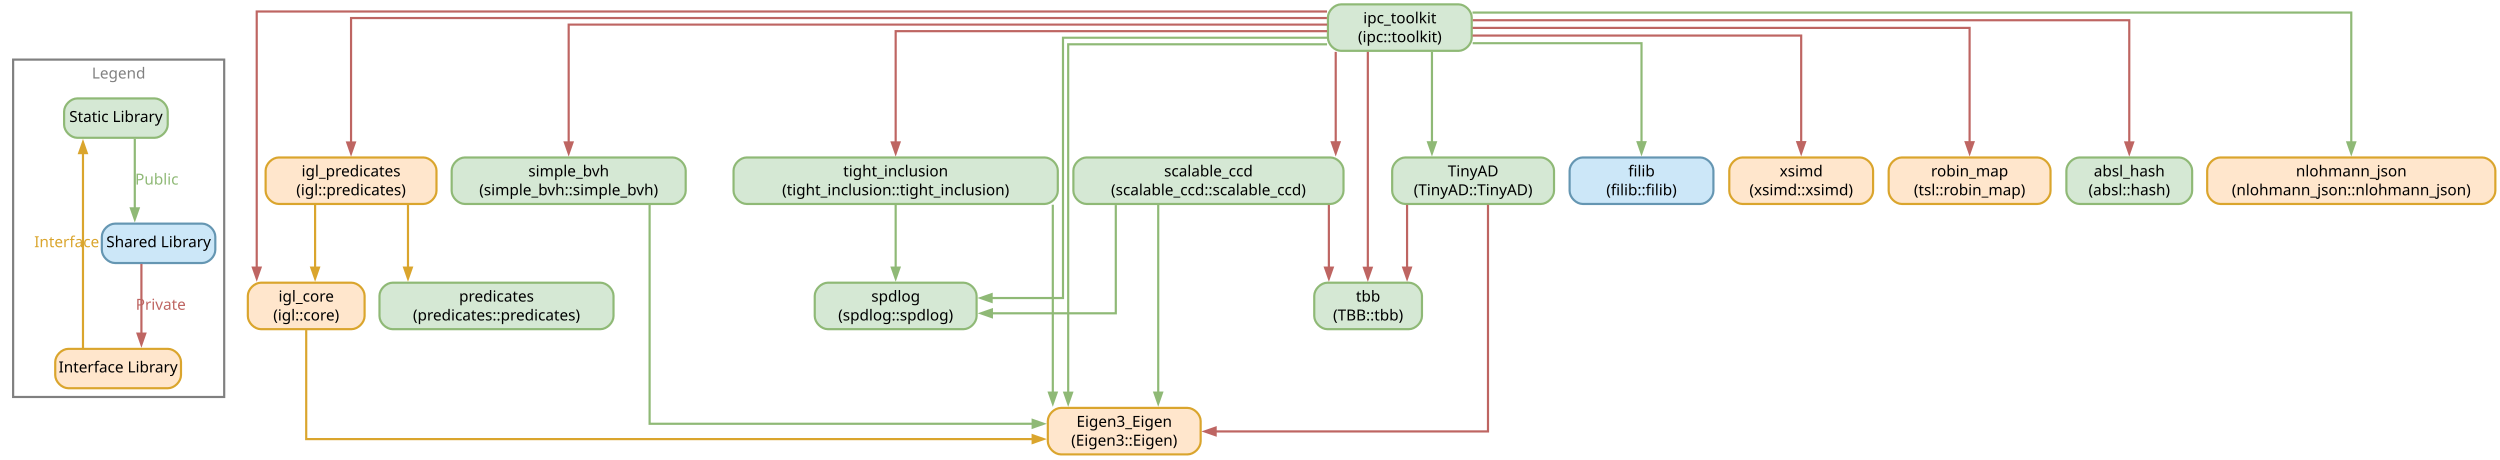
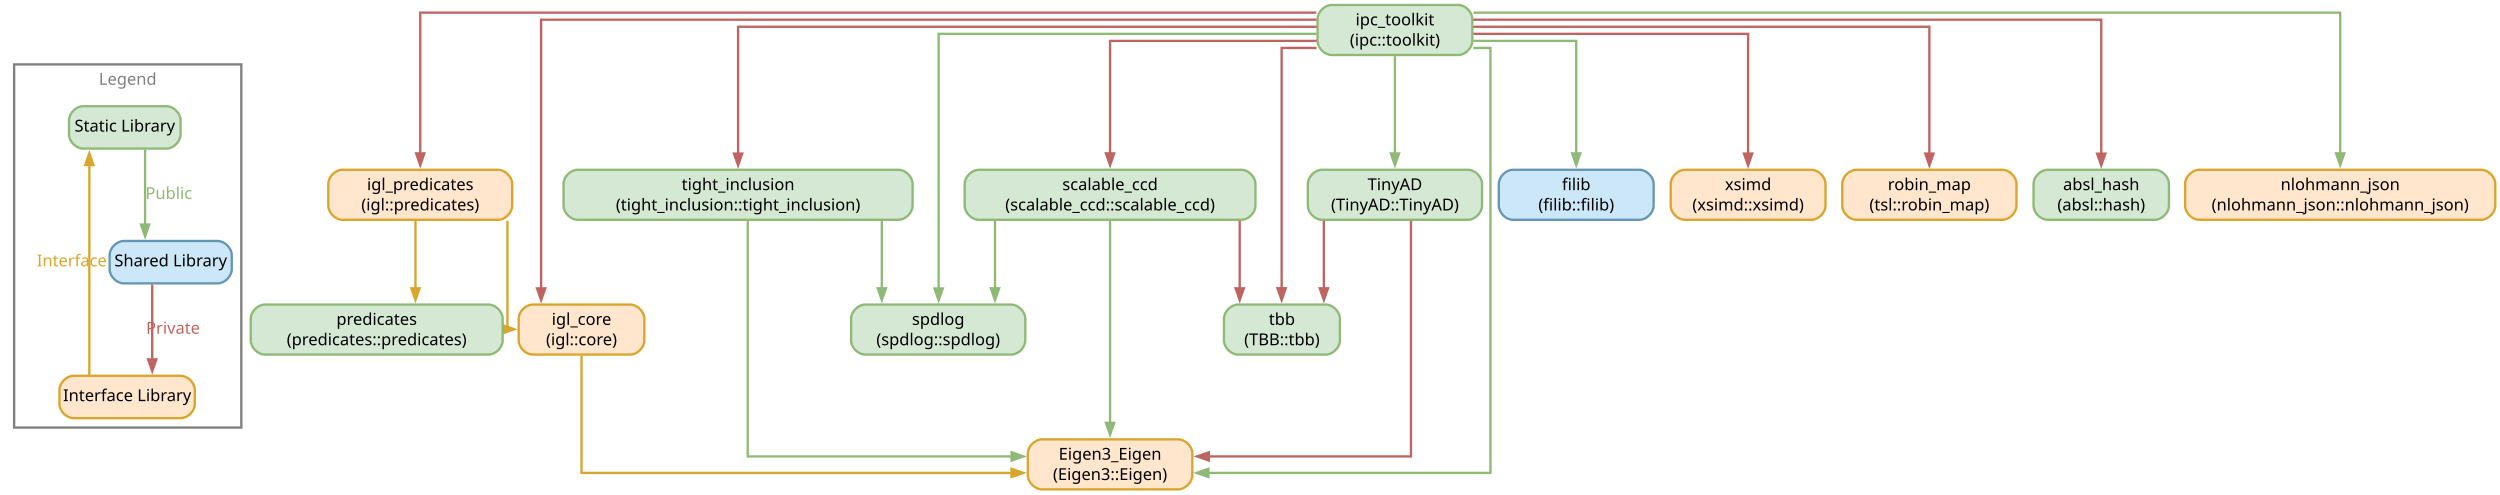
- <svg xmlns="http://www.w3.org/2000/svg" width="2286pt" height="420pt" viewBox="0.00 0.00 2286.00 420.00">
+ <svg xmlns="http://www.w3.org/2000/svg" width="2124pt" height="420pt" viewBox="0.00 0.00 2123.75 419.50">
  <g id="graph0" class="graph" transform="scale(1 1) rotate(0) translate(4 415.5)">
    <g id="clust1" class="cluster">
      <polygon fill="none" stroke="grey" stroke-width="2" points="8,-52.5 8,-361 201,-361 201,-52.5 8,-52.5" />
-       <text xml:space="preserve" text-anchor="middle" x="104.5" y="-343.7" font-family="Avenir Medium" font-size="14.00" fill="grey">Legend</text>
+       <text text-anchor="middle" x="104.5" y="-343.7" font-family="Avenir Medium" font-size="14.00" fill="grey">Legend</text>
    </g>
    <g id="node1" class="node">
      <path fill="#d5e8d4" stroke="#8fb976" stroke-width="2" d="M137.38,-325.5C137.38,-325.5 66.62,-325.5 66.62,-325.5 60.62,-325.5 54.62,-319.5 54.62,-313.5 54.62,-313.5 54.62,-301.5 54.62,-301.5 54.62,-295.5 60.62,-289.5 66.62,-289.5 66.62,-289.5 137.38,-289.5 137.38,-289.5 143.38,-289.5 149.38,-295.5 149.38,-301.5 149.38,-301.5 149.38,-313.5 149.38,-313.5 149.38,-319.5 143.38,-325.5 137.38,-325.5" />
-       <text xml:space="preserve" text-anchor="middle" x="102" y="-303.95" font-family="Avenir Light" font-size="14.00">Static Library</text>
+       <text text-anchor="middle" x="102" y="-303.95" font-family="Avenir Light" font-size="14.00">Static Library</text>
    </g>
    <g id="node2" class="node">
      <path fill="#cce7f8" stroke="#6596b2" stroke-width="2" d="M180.88,-211C180.88,-211 101.12,-211 101.12,-211 95.12,-211 89.12,-205 89.12,-199 89.12,-199 89.12,-187 89.12,-187 89.12,-181 95.12,-175 101.12,-175 101.12,-175 180.88,-175 180.88,-175 186.88,-175 192.88,-181 192.88,-187 192.88,-187 192.88,-199 192.88,-199 192.88,-205 186.88,-211 180.88,-211" />
-       <text xml:space="preserve" text-anchor="middle" x="141" y="-189.45" font-family="Avenir Light" font-size="14.00">Shared Library</text>
+       <text text-anchor="middle" x="141" y="-189.45" font-family="Avenir Light" font-size="14.00">Shared Library</text>
    </g>
    <g id="edge1" class="edge">
      <path fill="none" stroke="#8fb976" stroke-width="2" d="M119.25,-288.59C119.25,-288.59 119.25,-224.96 119.25,-224.96" />
      <polygon fill="#8fb976" stroke="#8fb976" stroke-width="2" points="122.75,-224.96 119.25,-214.96 115.75,-224.96 122.75,-224.96" />
-       <text xml:space="preserve" text-anchor="middle" x="139.38" y="-246.7" font-family="Avenir Light" font-size="14.00" fill="#8fb976">Public</text>
+       <text text-anchor="middle" x="139.38" y="-246.7" font-family="Avenir Light" font-size="14.00" fill="#8fb976">Public</text>
    </g>
    <g id="node3" class="node">
      <path fill="#ffe6cc" stroke="#daa52d" stroke-width="2" d="M149.5,-96.5C149.5,-96.5 58.5,-96.5 58.5,-96.5 52.5,-96.5 46.5,-90.5 46.5,-84.5 46.5,-84.5 46.5,-72.5 46.5,-72.5 46.5,-66.5 52.5,-60.5 58.5,-60.5 58.5,-60.5 149.5,-60.5 149.5,-60.5 155.5,-60.5 161.5,-66.5 161.5,-72.5 161.5,-72.5 161.5,-84.5 161.5,-84.5 161.5,-90.5 155.5,-96.5 149.5,-96.5" />
-       <text xml:space="preserve" text-anchor="middle" x="104" y="-74.95" font-family="Avenir Light" font-size="14.00">Interface Library</text>
+       <text text-anchor="middle" x="104" y="-74.95" font-family="Avenir Light" font-size="14.00">Interface Library</text>
    </g>
    <g id="edge3" class="edge">
      <path fill="none" stroke="#be6562" stroke-width="2" d="M125.31,-174.09C125.31,-174.09 125.31,-110.46 125.31,-110.46" />
      <polygon fill="#be6562" stroke="#be6562" stroke-width="2" points="128.81,-110.46 125.31,-100.46 121.81,-110.46 128.81,-110.46" />
-       <text xml:space="preserve" text-anchor="middle" x="143" y="-132.2" font-family="Avenir Light" font-size="14.00" fill="#be6562">Private</text>
+       <text text-anchor="middle" x="143" y="-132.2" font-family="Avenir Light" font-size="14.00" fill="#be6562">Private</text>
    </g>
    <g id="edge2" class="edge">
      <path fill="none" stroke="#daa52d" stroke-width="2" d="M71.88,-97.24C71.88,-97.24 71.88,-275.47 71.88,-275.47" />
      <polygon fill="#daa52d" stroke="#daa52d" stroke-width="2" points="68.38,-275.47 71.88,-285.47 75.38,-275.47 68.38,-275.47" />
-       <text xml:space="preserve" text-anchor="middle" x="57" y="-189.45" font-family="Avenir Light" font-size="14.00" fill="#daa52d">Interface</text>
+       <text text-anchor="middle" x="57" y="-189.45" font-family="Avenir Light" font-size="14.00" fill="#daa52d">Interface</text>
    </g>
    <g id="node4" class="node">
-       <path fill="#d5e8d4" stroke="#8fb976" stroke-width="2" d="M1329.75,-411.5C1329.75,-411.5 1222.25,-411.5 1222.25,-411.5 1216.25,-411.5 1210.25,-405.5 1210.25,-399.5 1210.25,-399.5 1210.25,-381 1210.25,-381 1210.25,-375 1216.25,-369 1222.25,-369 1222.25,-369 1329.75,-369 1329.75,-369 1335.75,-369 1341.75,-375 1341.75,-381 1341.75,-381 1341.75,-399.5 1341.75,-399.5 1341.75,-405.5 1335.75,-411.5 1329.75,-411.5" />
-       <text xml:space="preserve" text-anchor="middle" x="1276" y="-394.2" font-family="Menlo" font-size="14.00">ipc_toolkit</text>
-       <text xml:space="preserve" text-anchor="middle" x="1276" y="-376.95" font-family="Menlo" font-size="14.00">(ipc::toolkit)</text>
+       <path fill="#d5e8d4" stroke="#8fb976" stroke-width="2" d="M1234.75,-411.5C1234.75,-411.5 1127.25,-411.5 1127.25,-411.5 1121.25,-411.5 1115.25,-405.5 1115.25,-399.5 1115.25,-399.5 1115.25,-381 1115.25,-381 1115.25,-375 1121.25,-369 1127.25,-369 1127.25,-369 1234.75,-369 1234.75,-369 1240.75,-369 1246.75,-375 1246.75,-381 1246.75,-381 1246.75,-399.5 1246.75,-399.5 1246.75,-405.5 1240.75,-411.5 1234.75,-411.5" />
+       <text text-anchor="middle" x="1181" y="-394.2" font-family="Menlo" font-size="14.00">ipc_toolkit</text>
+       <text text-anchor="middle" x="1181" y="-376.95" font-family="Menlo" font-size="14.00">(ipc::toolkit)</text>
    </g>
    <g id="node5" class="node">
-       <path fill="#ffe6cc" stroke="#daa52d" stroke-width="2" d="M1081.88,-42.5C1081.88,-42.5 966.12,-42.5 966.12,-42.5 960.12,-42.5 954.12,-36.5 954.12,-30.5 954.12,-30.5 954.12,-12 954.12,-12 954.12,-6 960.12,0 966.12,0 966.12,0 1081.88,0 1081.88,0 1087.88,0 1093.88,-6 1093.88,-12 1093.88,-12 1093.88,-30.5 1093.88,-30.5 1093.88,-36.5 1087.88,-42.5 1081.88,-42.5" />
-       <text xml:space="preserve" text-anchor="middle" x="1024" y="-25.2" font-family="Menlo" font-size="14.00">Eigen3_Eigen</text>
-       <text xml:space="preserve" text-anchor="middle" x="1024" y="-7.95" font-family="Menlo" font-size="14.00">(Eigen3::Eigen)</text>
+       <path fill="#ffe6cc" stroke="#daa52d" stroke-width="2" d="M996.88,-42.5C996.88,-42.5 881.12,-42.5 881.12,-42.5 875.12,-42.5 869.12,-36.5 869.12,-30.5 869.12,-30.5 869.12,-12 869.12,-12 869.12,-6 875.12,0 881.12,0 881.12,0 996.88,0 996.88,0 1002.88,0 1008.88,-6 1008.88,-12 1008.88,-12 1008.88,-30.5 1008.88,-30.5 1008.88,-36.5 1002.88,-42.5 996.88,-42.5" />
+       <text text-anchor="middle" x="939" y="-25.2" font-family="Menlo" font-size="14.00">Eigen3_Eigen</text>
+       <text text-anchor="middle" x="939" y="-7.95" font-family="Menlo" font-size="14.00">(Eigen3::Eigen)</text>
    </g>
    <g id="edge7" class="edge">
-       <path fill="none" stroke="#8fb976" stroke-width="2" d="M1209.45,-375C1120.18,-375 972.75,-375 972.75,-375 972.75,-375 972.75,-56.41 972.75,-56.41" />
-       <polygon fill="#8fb976" stroke="#8fb976" stroke-width="2" points="976.25,-56.41 972.75,-46.41 969.25,-56.41 976.25,-56.41" />
+       <path fill="none" stroke="#8fb976" stroke-width="2" d="M1247.62,-375C1256.23,-375 1262.12,-375 1262.12,-375 1262.12,-375 1262.12,-14 1262.12,-14 1262.12,-14 1022.54,-14 1022.54,-14" />
+       <polygon fill="#8fb976" stroke="#8fb976" stroke-width="2" points="1022.54,-10.5 1012.54,-14 1022.54,-17.5 1022.54,-10.5" />
    </g>
    <g id="node6" class="node">
-       <path fill="#cce7f8" stroke="#6596b2" stroke-width="2" d="M1550.75,-271.5C1550.75,-271.5 1443.25,-271.5 1443.25,-271.5 1437.25,-271.5 1431.25,-265.5 1431.25,-259.5 1431.25,-259.5 1431.25,-241 1431.25,-241 1431.25,-235 1437.25,-229 1443.25,-229 1443.25,-229 1550.75,-229 1550.75,-229 1556.75,-229 1562.75,-235 1562.75,-241 1562.75,-241 1562.75,-259.5 1562.75,-259.5 1562.75,-265.5 1556.75,-271.5 1550.75,-271.5" />
-       <text xml:space="preserve" text-anchor="middle" x="1497" y="-254.2" font-family="Menlo" font-size="14.00">filib</text>
-       <text xml:space="preserve" text-anchor="middle" x="1497" y="-236.95" font-family="Menlo" font-size="14.00">(filib::filib)</text>
+       <path fill="#cce7f8" stroke="#6596b2" stroke-width="2" d="M1388.75,-271.5C1388.75,-271.5 1281.25,-271.5 1281.25,-271.5 1275.25,-271.5 1269.25,-265.5 1269.25,-259.5 1269.25,-259.5 1269.25,-241 1269.25,-241 1269.25,-235 1275.25,-229 1281.25,-229 1281.25,-229 1388.75,-229 1388.75,-229 1394.75,-229 1400.75,-235 1400.75,-241 1400.75,-241 1400.75,-259.5 1400.75,-259.5 1400.75,-265.5 1394.75,-271.5 1388.75,-271.5" />
+       <text text-anchor="middle" x="1335" y="-254.2" font-family="Menlo" font-size="14.00">filib</text>
+       <text text-anchor="middle" x="1335" y="-236.95" font-family="Menlo" font-size="14.00">(filib::filib)</text>
    </g>
    <g id="edge8" class="edge">
-       <path fill="none" stroke="#8fb976" stroke-width="2" d="M1342.61,-376C1407.68,-376 1497,-376 1497,-376 1497,-376 1497,-285.47 1497,-285.47" />
-       <polygon fill="#8fb976" stroke="#8fb976" stroke-width="2" points="1500.5,-285.47 1497,-275.47 1493.5,-285.47 1500.5,-285.47" />
+       <path fill="none" stroke="#8fb976" stroke-width="2" d="M1247.65,-381C1289.27,-381 1335,-381 1335,-381 1335,-381 1335,-285.46 1335,-285.46" />
+       <polygon fill="#8fb976" stroke="#8fb976" stroke-width="2" points="1338.5,-285.46 1335,-275.46 1331.5,-285.46 1338.5,-285.46" />
    </g>
    <g id="node7" class="node">
-       <path fill="#ffe6cc" stroke="#daa52d" stroke-width="2" d="M317.38,-157C317.38,-157 234.62,-157 234.62,-157 228.62,-157 222.62,-151 222.62,-145 222.62,-145 222.62,-126.5 222.62,-126.5 222.62,-120.5 228.62,-114.5 234.62,-114.5 234.62,-114.5 317.38,-114.5 317.38,-114.5 323.38,-114.5 329.38,-120.5 329.38,-126.5 329.38,-126.5 329.38,-145 329.38,-145 329.38,-151 323.38,-157 317.38,-157" />
-       <text xml:space="preserve" text-anchor="middle" x="276" y="-139.7" font-family="Menlo" font-size="14.00">igl_core</text>
-       <text xml:space="preserve" text-anchor="middle" x="276" y="-122.45" font-family="Menlo" font-size="14.00">(igl::core)</text>
+       <path fill="#ffe6cc" stroke="#daa52d" stroke-width="2" d="M531.38,-157C531.38,-157 448.62,-157 448.62,-157 442.62,-157 436.62,-151 436.62,-145 436.62,-145 436.62,-126.5 436.62,-126.5 436.62,-120.5 442.62,-114.5 448.62,-114.5 448.62,-114.5 531.38,-114.5 531.38,-114.5 537.38,-114.5 543.38,-120.5 543.38,-126.5 543.38,-126.5 543.38,-145 543.38,-145 543.38,-151 537.38,-157 531.38,-157" />
+       <text text-anchor="middle" x="490" y="-139.7" font-family="Menlo" font-size="14.00">igl_core</text>
+       <text text-anchor="middle" x="490" y="-122.45" font-family="Menlo" font-size="14.00">(igl::core)</text>
    </g>
    <g id="edge9" class="edge">
-       <path fill="none" stroke="#be6562" stroke-width="2" d="M1209.42,-405C979.19,-405 230.75,-405 230.75,-405 230.75,-405 230.75,-170.81 230.75,-170.81" />
-       <polygon fill="#be6562" stroke="#be6562" stroke-width="2" points="234.25,-170.81 230.75,-160.81 227.25,-170.81 234.25,-170.81" />
+       <path fill="none" stroke="#be6562" stroke-width="2" d="M1114.39,-399C935.08,-399 455.69,-399 455.69,-399 455.69,-399 455.69,-170.77 455.69,-170.77" />
+       <polygon fill="#be6562" stroke="#be6562" stroke-width="2" points="459.19,-170.77 455.69,-160.77 452.19,-170.77 459.19,-170.77" />
    </g>
    <g id="node8" class="node">
-       <path fill="#ffe6cc" stroke="#daa52d" stroke-width="2" d="M383.12,-271.5C383.12,-271.5 250.88,-271.5 250.88,-271.5 244.88,-271.5 238.88,-265.5 238.88,-259.5 238.88,-259.5 238.88,-241 238.88,-241 238.88,-235 244.88,-229 250.88,-229 250.88,-229 383.12,-229 383.12,-229 389.12,-229 395.12,-235 395.12,-241 395.12,-241 395.12,-259.5 395.12,-259.5 395.12,-265.5 389.12,-271.5 383.12,-271.5" />
-       <text xml:space="preserve" text-anchor="middle" x="317" y="-254.2" font-family="Menlo" font-size="14.00">igl_predicates</text>
-       <text xml:space="preserve" text-anchor="middle" x="317" y="-236.95" font-family="Menlo" font-size="14.00">(igl::predicates)</text>
+       <path fill="#ffe6cc" stroke="#daa52d" stroke-width="2" d="M419.12,-271.5C419.12,-271.5 286.88,-271.5 286.88,-271.5 280.88,-271.5 274.88,-265.5 274.88,-259.5 274.88,-259.5 274.88,-241 274.88,-241 274.88,-235 280.88,-229 286.88,-229 286.88,-229 419.12,-229 419.12,-229 425.12,-229 431.12,-235 431.12,-241 431.12,-241 431.12,-259.5 431.12,-259.5 431.12,-265.5 425.12,-271.5 419.12,-271.5" />
+       <text text-anchor="middle" x="353" y="-254.2" font-family="Menlo" font-size="14.00">igl_predicates</text>
+       <text text-anchor="middle" x="353" y="-236.95" font-family="Menlo" font-size="14.00">(igl::predicates)</text>
    </g>
    <g id="edge10" class="edge">
-       <path fill="none" stroke="#be6562" stroke-width="2" d="M1209.33,-399C991.85,-399 317,-399 317,-399 317,-399 317,-285.23 317,-285.23" />
-       <polygon fill="#be6562" stroke="#be6562" stroke-width="2" points="320.5,-285.23 317,-275.23 313.5,-285.23 320.5,-285.23" />
+       <path fill="none" stroke="#be6562" stroke-width="2" d="M1114.29,-405C917.49,-405 353,-405 353,-405 353,-405 353,-285.45 353,-285.45" />
+       <polygon fill="#be6562" stroke="#be6562" stroke-width="2" points="356.5,-285.45 353,-275.45 349.5,-285.45 356.5,-285.45" />
    </g>
    <g id="node10" class="node">
-       <path fill="#ffe6cc" stroke="#daa52d" stroke-width="2" d="M1696.75,-271.5C1696.75,-271.5 1589.25,-271.5 1589.25,-271.5 1583.25,-271.5 1577.25,-265.5 1577.25,-259.5 1577.25,-259.5 1577.25,-241 1577.25,-241 1577.25,-235 1583.25,-229 1589.25,-229 1589.25,-229 1696.75,-229 1696.75,-229 1702.75,-229 1708.75,-235 1708.75,-241 1708.75,-241 1708.75,-259.5 1708.75,-259.5 1708.75,-265.5 1702.75,-271.5 1696.75,-271.5" />
-       <text xml:space="preserve" text-anchor="middle" x="1643" y="-254.2" font-family="Menlo" font-size="14.00">xsimd</text>
-       <text xml:space="preserve" text-anchor="middle" x="1643" y="-236.95" font-family="Menlo" font-size="14.00">(xsimd::xsimd)</text>
+       <path fill="#ffe6cc" stroke="#daa52d" stroke-width="2" d="M1534.75,-271.5C1534.75,-271.5 1427.25,-271.5 1427.25,-271.5 1421.25,-271.5 1415.25,-265.5 1415.25,-259.5 1415.25,-259.5 1415.25,-241 1415.25,-241 1415.25,-235 1421.25,-229 1427.25,-229 1427.25,-229 1534.75,-229 1534.75,-229 1540.75,-229 1546.75,-235 1546.75,-241 1546.75,-241 1546.75,-259.5 1546.75,-259.5 1546.75,-265.5 1540.75,-271.5 1534.75,-271.5" />
+       <text text-anchor="middle" x="1481" y="-254.2" font-family="Menlo" font-size="14.00">xsimd</text>
+       <text text-anchor="middle" x="1481" y="-236.95" font-family="Menlo" font-size="14.00">(xsimd::xsimd)</text>
    </g>
    <g id="edge11" class="edge">
-       <path fill="none" stroke="#be6562" stroke-width="2" d="M1342.46,-383C1448.22,-383 1643,-383 1643,-383 1643,-383 1643,-285.5 1643,-285.5" />
-       <polygon fill="#be6562" stroke="#be6562" stroke-width="2" points="1646.5,-285.5 1643,-275.5 1639.5,-285.5 1646.5,-285.5" />
+       <path fill="none" stroke="#be6562" stroke-width="2" d="M1247.58,-387C1335.96,-387 1481,-387 1481,-387 1481,-387 1481,-285.25 1481,-285.25" />
+       <polygon fill="#be6562" stroke="#be6562" stroke-width="2" points="1484.5,-285.25 1481,-275.25 1477.5,-285.25 1484.5,-285.25" />
    </g>
    <g id="node11" class="node">
-       <path fill="#ffe6cc" stroke="#daa52d" stroke-width="2" d="M1859,-271.5C1859,-271.5 1735,-271.5 1735,-271.5 1729,-271.5 1723,-265.5 1723,-259.5 1723,-259.5 1723,-241 1723,-241 1723,-235 1729,-229 1735,-229 1735,-229 1859,-229 1859,-229 1865,-229 1871,-235 1871,-241 1871,-241 1871,-259.5 1871,-259.5 1871,-265.5 1865,-271.5 1859,-271.5" />
-       <text xml:space="preserve" text-anchor="middle" x="1797" y="-254.2" font-family="Menlo" font-size="14.00">robin_map</text>
-       <text xml:space="preserve" text-anchor="middle" x="1797" y="-236.95" font-family="Menlo" font-size="14.00">(tsl::robin_map)</text>
+       <path fill="#ffe6cc" stroke="#daa52d" stroke-width="2" d="M1697,-271.5C1697,-271.5 1573,-271.5 1573,-271.5 1567,-271.5 1561,-265.5 1561,-259.5 1561,-259.5 1561,-241 1561,-241 1561,-235 1567,-229 1573,-229 1573,-229 1697,-229 1697,-229 1703,-229 1709,-235 1709,-241 1709,-241 1709,-259.5 1709,-259.5 1709,-265.5 1703,-271.5 1697,-271.5" />
+       <text text-anchor="middle" x="1635" y="-254.2" font-family="Menlo" font-size="14.00">robin_map</text>
+       <text text-anchor="middle" x="1635" y="-236.95" font-family="Menlo" font-size="14.00">(tsl::robin_map)</text>
    </g>
    <g id="edge12" class="edge">
-       <path fill="none" stroke="#be6562" stroke-width="2" d="M1342.51,-390C1482.97,-390 1797,-390 1797,-390 1797,-390 1797,-285.42 1797,-285.42" />
-       <polygon fill="#be6562" stroke="#be6562" stroke-width="2" points="1800.5,-285.42 1797,-275.42 1793.5,-285.42 1800.5,-285.42" />
+       <path fill="none" stroke="#be6562" stroke-width="2" d="M1247.5,-393C1373.6,-393 1635,-393 1635,-393 1635,-393 1635,-285.27 1635,-285.27" />
+       <polygon fill="#be6562" stroke="#be6562" stroke-width="2" points="1638.5,-285.27 1635,-275.27 1631.5,-285.27 1638.5,-285.27" />
    </g>
    <g id="node12" class="node">
-       <path fill="#d5e8d4" stroke="#8fb976" stroke-width="2" d="M1212.5,-271.5C1212.5,-271.5 989.5,-271.5 989.5,-271.5 983.5,-271.5 977.5,-265.5 977.5,-259.5 977.5,-259.5 977.5,-241 977.5,-241 977.5,-235 983.5,-229 989.5,-229 989.5,-229 1212.5,-229 1212.5,-229 1218.5,-229 1224.5,-235 1224.5,-241 1224.5,-241 1224.5,-259.5 1224.5,-259.5 1224.5,-265.5 1218.5,-271.5 1212.5,-271.5" />
-       <text xml:space="preserve" text-anchor="middle" x="1101" y="-254.2" font-family="Menlo" font-size="14.00">scalable_ccd</text>
-       <text xml:space="preserve" text-anchor="middle" x="1101" y="-236.95" font-family="Menlo" font-size="14.00">(scalable_ccd::scalable_ccd)</text>
+       <path fill="#d5e8d4" stroke="#8fb976" stroke-width="2" d="M1050.5,-271.5C1050.5,-271.5 827.5,-271.5 827.5,-271.5 821.5,-271.5 815.5,-265.5 815.5,-259.5 815.5,-259.5 815.5,-241 815.5,-241 815.5,-235 821.5,-229 827.5,-229 827.5,-229 1050.5,-229 1050.5,-229 1056.5,-229 1062.5,-235 1062.5,-241 1062.5,-241 1062.5,-259.5 1062.5,-259.5 1062.5,-265.5 1056.5,-271.5 1050.5,-271.5" />
+       <text text-anchor="middle" x="939" y="-254.2" font-family="Menlo" font-size="14.00">scalable_ccd</text>
+       <text text-anchor="middle" x="939" y="-236.95" font-family="Menlo" font-size="14.00">(scalable_ccd::scalable_ccd)</text>
    </g>
    <g id="edge16" class="edge">
-       <path fill="none" stroke="#be6562" stroke-width="2" d="M1217.38,-368.07C1217.38,-368.07 1217.38,-285.36 1217.38,-285.36" />
-       <polygon fill="#be6562" stroke="#be6562" stroke-width="2" points="1220.88,-285.36 1217.38,-275.36 1213.88,-285.36 1220.88,-285.36" />
+       <path fill="none" stroke="#be6562" stroke-width="2" d="M1114.55,-381C1042.91,-381 939,-381 939,-381 939,-381 939,-285.46 939,-285.46" />
+       <polygon fill="#be6562" stroke="#be6562" stroke-width="2" points="942.5,-285.46 939,-275.46 935.5,-285.46 942.5,-285.46" />
    </g>
    <g id="node13" class="node">
-       <path fill="#d5e8d4" stroke="#8fb976" stroke-width="2" d="M877,-157C877,-157 753,-157 753,-157 747,-157 741,-151 741,-145 741,-145 741,-126.5 741,-126.5 741,-120.5 747,-114.5 753,-114.5 753,-114.5 877,-114.5 877,-114.5 883,-114.5 889,-120.5 889,-126.5 889,-126.5 889,-145 889,-145 889,-151 883,-157 877,-157" />
-       <text xml:space="preserve" text-anchor="middle" x="815" y="-139.7" font-family="Menlo" font-size="14.00">spdlog</text>
-       <text xml:space="preserve" text-anchor="middle" x="815" y="-122.45" font-family="Menlo" font-size="14.00">(spdlog::spdlog)</text>
+       <path fill="#d5e8d4" stroke="#8fb976" stroke-width="2" d="M855,-157C855,-157 731,-157 731,-157 725,-157 719,-151 719,-145 719,-145 719,-126.5 719,-126.5 719,-120.5 725,-114.5 731,-114.5 731,-114.5 855,-114.5 855,-114.5 861,-114.5 867,-120.5 867,-126.5 867,-126.5 867,-145 867,-145 867,-151 861,-157 855,-157" />
+       <text text-anchor="middle" x="793" y="-139.7" font-family="Menlo" font-size="14.00">spdlog</text>
+       <text text-anchor="middle" x="793" y="-122.45" font-family="Menlo" font-size="14.00">(spdlog::spdlog)</text>
+     </g>
+     <g id="edge17" class="edge">
+       <path fill="none" stroke="#8fb976" stroke-width="2" d="M1114.36,-387C1003.54,-387 793.38,-387 793.38,-387 793.38,-387 793.38,-170.63 793.38,-170.63" />
+       <polygon fill="#8fb976" stroke="#8fb976" stroke-width="2" points="796.88,-170.63 793.38,-160.63 789.88,-170.63 796.88,-170.63" />
+     </g>
+     <g id="node14" class="node">
+       <path fill="#d5e8d4" stroke="#8fb976" stroke-width="2" d="M1122.25,-157C1122.25,-157 1047.75,-157 1047.75,-157 1041.75,-157 1035.75,-151 1035.75,-145 1035.75,-145 1035.75,-126.5 1035.75,-126.5 1035.75,-120.5 1041.75,-114.5 1047.75,-114.5 1047.75,-114.5 1122.25,-114.5 1122.25,-114.5 1128.25,-114.5 1134.25,-120.5 1134.25,-126.5 1134.25,-126.5 1134.25,-145 1134.25,-145 1134.25,-151 1128.25,-157 1122.25,-157" />
+       <text text-anchor="middle" x="1085" y="-139.7" font-family="Menlo" font-size="14.00">tbb</text>
+       <text text-anchor="middle" x="1085" y="-122.45" font-family="Menlo" font-size="14.00">(TBB::tbb)</text>
+     </g>
+     <g id="edge18" class="edge">
+       <path fill="none" stroke="#be6562" stroke-width="2" d="M1114.41,-375C1097.87,-375 1084.75,-375 1084.75,-375 1084.75,-375 1084.75,-170.86 1084.75,-170.86" />
+       <polygon fill="#be6562" stroke="#be6562" stroke-width="2" points="1088.25,-170.86 1084.75,-160.86 1081.25,-170.86 1088.25,-170.86" />
+     </g>
+     <g id="node15" class="node">
+       <path fill="#d5e8d4" stroke="#8fb976" stroke-width="2" d="M759.25,-271.5C759.25,-271.5 486.75,-271.5 486.75,-271.5 480.75,-271.5 474.75,-265.5 474.75,-259.5 474.75,-259.5 474.75,-241 474.75,-241 474.75,-235 480.75,-229 486.75,-229 486.75,-229 759.25,-229 759.25,-229 765.25,-229 771.25,-235 771.25,-241 771.25,-241 771.25,-259.5 771.25,-259.5 771.25,-265.5 765.25,-271.5 759.25,-271.5" />
+       <text text-anchor="middle" x="623" y="-254.2" font-family="Menlo" font-size="14.00">tight_inclusion</text>
+       <text text-anchor="middle" x="623" y="-236.95" font-family="Menlo" font-size="14.00">(tight_inclusion::tight_inclusion)</text>
+     </g>
+     <g id="edge21" class="edge">
+       <path fill="none" stroke="#be6562" stroke-width="2" d="M1114.52,-393C966.56,-393 623,-393 623,-393 623,-393 623,-285.27 623,-285.27" />
+       <polygon fill="#be6562" stroke="#be6562" stroke-width="2" points="626.5,-285.27 623,-275.27 619.5,-285.27 626.5,-285.27" />
+     </g>
+     <g id="node16" class="node">
+       <path fill="#d5e8d4" stroke="#8fb976" stroke-width="2" d="M1826.5,-271.5C1826.5,-271.5 1735.5,-271.5 1735.5,-271.5 1729.5,-271.5 1723.5,-265.5 1723.5,-259.5 1723.5,-259.5 1723.5,-241 1723.5,-241 1723.5,-235 1729.5,-229 1735.5,-229 1735.5,-229 1826.5,-229 1826.5,-229 1832.5,-229 1838.5,-235 1838.5,-241 1838.5,-241 1838.5,-259.5 1838.5,-259.5 1838.5,-265.5 1832.5,-271.5 1826.5,-271.5" />
+       <text text-anchor="middle" x="1781" y="-254.2" font-family="Menlo" font-size="14.00">absl_hash</text>
+       <text text-anchor="middle" x="1781" y="-236.95" font-family="Menlo" font-size="14.00">(absl::hash)</text>
+     </g>
+     <g id="edge22" class="edge">
+       <path fill="none" stroke="#be6562" stroke-width="2" d="M1247.5,-399C1403.72,-399 1781,-399 1781,-399 1781,-399 1781,-285.23 1781,-285.23" />
+       <polygon fill="#be6562" stroke="#be6562" stroke-width="2" points="1784.5,-285.23 1781,-275.23 1777.5,-285.23 1784.5,-285.23" />
+     </g>
+     <g id="node17" class="node">
+       <path fill="#d5e8d4" stroke="#8fb976" stroke-width="2" d="M1243,-271.5C1243,-271.5 1119,-271.5 1119,-271.5 1113,-271.5 1107,-265.5 1107,-259.5 1107,-259.5 1107,-241 1107,-241 1107,-235 1113,-229 1119,-229 1119,-229 1243,-229 1243,-229 1249,-229 1255,-235 1255,-241 1255,-241 1255,-259.5 1255,-259.5 1255,-265.5 1249,-271.5 1243,-271.5" />
+       <text text-anchor="middle" x="1181" y="-254.2" font-family="Menlo" font-size="14.00">TinyAD</text>
+       <text text-anchor="middle" x="1181" y="-236.95" font-family="Menlo" font-size="14.00">(TinyAD::TinyAD)</text>
+     </g>
+     <g id="edge23" class="edge">
+       <path fill="none" stroke="#8fb976" stroke-width="2" d="M1181,-368.07C1181,-368.07 1181,-285.36 1181,-285.36" />
+       <polygon fill="#8fb976" stroke="#8fb976" stroke-width="2" points="1184.5,-285.36 1181,-275.36 1177.5,-285.36 1184.5,-285.36" />
+     </g>
+     <g id="node18" class="node">
+       <path fill="#ffe6cc" stroke="#daa52d" stroke-width="2" d="M2103.75,-271.5C2103.75,-271.5 1864.25,-271.5 1864.25,-271.5 1858.25,-271.5 1852.25,-265.5 1852.25,-259.5 1852.25,-259.5 1852.25,-241 1852.25,-241 1852.25,-235 1858.25,-229 1864.25,-229 1864.25,-229 2103.75,-229 2103.75,-229 2109.75,-229 2115.75,-235 2115.75,-241 2115.75,-241 2115.75,-259.5 2115.75,-259.5 2115.75,-265.5 2109.75,-271.5 2103.75,-271.5" />
+       <text text-anchor="middle" x="1984" y="-254.2" font-family="Menlo" font-size="14.00">nlohmann_json</text>
+       <text text-anchor="middle" x="1984" y="-236.95" font-family="Menlo" font-size="14.00">(nlohmann_json::nlohmann_json)</text>
+     </g>
+     <g id="edge26" class="edge">
+       <path fill="none" stroke="#8fb976" stroke-width="2" d="M1247.74,-405C1440.43,-405 1984,-405 1984,-405 1984,-405 1984,-285.45 1984,-285.45" />
+       <polygon fill="#8fb976" stroke="#8fb976" stroke-width="2" points="1987.5,-285.45 1984,-275.45 1980.5,-285.45 1987.5,-285.45" />
+     </g>
+     <g id="edge4" class="edge">
+       <path fill="none" stroke="#daa52d" stroke-width="2" d="M490,-113.7C490,-78.62 490,-14 490,-14 490,-14 855.32,-14 855.32,-14" />
+       <polygon fill="#daa52d" stroke="#daa52d" stroke-width="2" points="855.32,-17.5 865.32,-14 855.32,-10.5 855.32,-17.5" />
+     </g>
+     <g id="edge5" class="edge">
+       <path fill="none" stroke="#daa52d" stroke-width="2" d="M427.06,-228.22C427.06,-195.02 427.06,-136 427.06,-136 427.06,-136 427.94,-136 427.94,-136" />
+       <polygon fill="#daa52d" stroke="#daa52d" stroke-width="2" points="422.79,-139.5 432.79,-136 422.79,-132.5 422.79,-139.5" />
+     </g>
+     <g id="node9" class="node">
+       <path fill="#d5e8d4" stroke="#8fb976" stroke-width="2" d="M411,-157C411,-157 221,-157 221,-157 215,-157 209,-151 209,-145 209,-145 209,-126.5 209,-126.5 209,-120.5 215,-114.5 221,-114.5 221,-114.5 411,-114.5 411,-114.5 417,-114.5 423,-120.5 423,-126.5 423,-126.5 423,-145 423,-145 423,-151 417,-157 411,-157" />
+       <text text-anchor="middle" x="316" y="-139.7" font-family="Menlo" font-size="14.00">predicates</text>
+       <text text-anchor="middle" x="316" y="-122.45" font-family="Menlo" font-size="14.00">(predicates::predicates)</text>
+     </g>
+     <g id="edge6" class="edge">
+       <path fill="none" stroke="#daa52d" stroke-width="2" d="M348.94,-228.17C348.94,-228.17 348.94,-170.79 348.94,-170.79" />
+       <polygon fill="#daa52d" stroke="#daa52d" stroke-width="2" points="352.44,-170.79 348.94,-160.79 345.44,-170.79 352.44,-170.79" />
+     </g>
+     <g id="edge13" class="edge">
+       <path fill="none" stroke="#8fb976" stroke-width="2" d="M939,-228.29C939,-228.29 939,-56.5 939,-56.5" />
+       <polygon fill="#8fb976" stroke="#8fb976" stroke-width="2" points="942.5,-56.5 939,-46.5 935.5,-56.5 942.5,-56.5" />
+     </g>
+     <g id="edge14" class="edge">
+       <path fill="none" stroke="#8fb976" stroke-width="2" d="M841.25,-228.17C841.25,-228.17 841.25,-170.79 841.25,-170.79" />
+       <polygon fill="#8fb976" stroke="#8fb976" stroke-width="2" points="844.75,-170.79 841.25,-160.79 837.75,-170.79 844.75,-170.79" />
+     </g>
+     <g id="edge15" class="edge">
+       <path fill="none" stroke="#be6562" stroke-width="2" d="M1049.12,-228.17C1049.12,-228.17 1049.12,-170.79 1049.12,-170.79" />
+       <polygon fill="#be6562" stroke="#be6562" stroke-width="2" points="1052.63,-170.79 1049.13,-160.79 1045.63,-170.79 1052.63,-170.79" />
    </g>
    <g id="edge19" class="edge">
-       <path fill="none" stroke="#8fb976" stroke-width="2" d="M1209.55,-381C1119,-381 968,-381 968,-381 968,-381 968,-143 968,-143 968,-143 902.73,-143 902.73,-143" />
-       <polygon fill="#8fb976" stroke="#8fb976" stroke-width="2" points="902.73,-139.5 892.73,-143 902.73,-146.5 902.73,-139.5" />
-     </g>
-     <g id="node14" class="node">
-       <path fill="#d5e8d4" stroke="#8fb976" stroke-width="2" d="M1284.25,-157C1284.25,-157 1209.75,-157 1209.75,-157 1203.75,-157 1197.75,-151 1197.75,-145 1197.75,-145 1197.75,-126.5 1197.75,-126.5 1197.75,-120.5 1203.75,-114.5 1209.75,-114.5 1209.75,-114.5 1284.25,-114.5 1284.25,-114.5 1290.25,-114.5 1296.25,-120.5 1296.25,-126.5 1296.25,-126.5 1296.25,-145 1296.25,-145 1296.25,-151 1290.25,-157 1284.25,-157" />
-       <text xml:space="preserve" text-anchor="middle" x="1247" y="-139.7" font-family="Menlo" font-size="14.00">tbb</text>
-       <text xml:space="preserve" text-anchor="middle" x="1247" y="-122.45" font-family="Menlo" font-size="14.00">(TBB::tbb)</text>
+       <path fill="none" stroke="#8fb976" stroke-width="2" d="M631.19,-228.13C631.19,-171.91 631.19,-28 631.19,-28 631.19,-28 855.35,-28 855.35,-28" />
+       <polygon fill="#8fb976" stroke="#8fb976" stroke-width="2" points="855.35,-31.5 865.35,-28 855.35,-24.5 855.35,-31.5" />
    </g>
    <g id="edge20" class="edge">
-       <path fill="none" stroke="#be6562" stroke-width="2" d="M1246.75,-368.11C1246.75,-368.11 1246.75,-170.68 1246.75,-170.68" />
-       <polygon fill="#be6562" stroke="#be6562" stroke-width="2" points="1250.25,-170.68 1246.75,-160.68 1243.25,-170.68 1250.25,-170.68" />
-     </g>
-     <g id="node15" class="node">
-       <path fill="#d5e8d4" stroke="#8fb976" stroke-width="2" d="M611,-271.5C611,-271.5 421,-271.5 421,-271.5 415,-271.5 409,-265.5 409,-259.5 409,-259.5 409,-241 409,-241 409,-235 415,-229 421,-229 421,-229 611,-229 611,-229 617,-229 623,-235 623,-241 623,-241 623,-259.5 623,-259.5 623,-265.5 617,-271.5 611,-271.5" />
-       <text xml:space="preserve" text-anchor="middle" x="516" y="-254.2" font-family="Menlo" font-size="14.00">simple_bvh</text>
-       <text xml:space="preserve" text-anchor="middle" x="516" y="-236.95" font-family="Menlo" font-size="14.00">(simple_bvh::simple_bvh)</text>
-     </g>
-     <g id="edge18" class="edge">
-       <path fill="none" stroke="#be6562" stroke-width="2" d="M1209.55,-393C1024.37,-393 516,-393 516,-393 516,-393 516,-285.27 516,-285.27" />
-       <polygon fill="#be6562" stroke="#be6562" stroke-width="2" points="519.5,-285.27 516,-275.27 512.5,-285.27 519.5,-285.27" />
-     </g>
-     <g id="node16" class="node">
-       <path fill="#d5e8d4" stroke="#8fb976" stroke-width="2" d="M951.25,-271.5C951.25,-271.5 678.75,-271.5 678.75,-271.5 672.75,-271.5 666.75,-265.5 666.75,-259.5 666.75,-259.5 666.75,-241 666.75,-241 666.75,-235 672.75,-229 678.75,-229 678.75,-229 951.25,-229 951.25,-229 957.25,-229 963.25,-235 963.25,-241 963.25,-241 963.25,-259.5 963.25,-259.5 963.25,-265.5 957.25,-271.5 951.25,-271.5" />
-       <text xml:space="preserve" text-anchor="middle" x="815" y="-254.2" font-family="Menlo" font-size="14.00">tight_inclusion</text>
-       <text xml:space="preserve" text-anchor="middle" x="815" y="-236.95" font-family="Menlo" font-size="14.00">(tight_inclusion::tight_inclusion)</text>
-     </g>
-     <g id="edge23" class="edge">
-       <path fill="none" stroke="#be6562" stroke-width="2" d="M1209.46,-387C1081.79,-387 815,-387 815,-387 815,-387 815,-285.25 815,-285.25" />
-       <polygon fill="#be6562" stroke="#be6562" stroke-width="2" points="818.5,-285.25 815,-275.25 811.5,-285.25 818.5,-285.25" />
-     </g>
-     <g id="node17" class="node">
-       <path fill="#d5e8d4" stroke="#8fb976" stroke-width="2" d="M1988.5,-271.5C1988.5,-271.5 1897.5,-271.5 1897.5,-271.5 1891.5,-271.5 1885.5,-265.5 1885.5,-259.5 1885.5,-259.5 1885.5,-241 1885.5,-241 1885.5,-235 1891.5,-229 1897.5,-229 1897.5,-229 1988.5,-229 1988.5,-229 1994.5,-229 2000.5,-235 2000.5,-241 2000.5,-241 2000.5,-259.5 2000.5,-259.5 2000.5,-265.5 1994.5,-271.5 1988.5,-271.5" />
-       <text xml:space="preserve" text-anchor="middle" x="1943" y="-254.2" font-family="Menlo" font-size="14.00">absl_hash</text>
-       <text xml:space="preserve" text-anchor="middle" x="1943" y="-236.95" font-family="Menlo" font-size="14.00">(absl::hash)</text>
+       <path fill="none" stroke="#8fb976" stroke-width="2" d="M745.12,-228.17C745.12,-228.17 745.12,-170.79 745.12,-170.79" />
+       <polygon fill="#8fb976" stroke="#8fb976" stroke-width="2" points="748.63,-170.79 745.13,-160.79 741.63,-170.79 748.63,-170.79" />
    </g>
    <g id="edge24" class="edge">
-       <path fill="none" stroke="#be6562" stroke-width="2" d="M1342.7,-397C1511.63,-397 1943,-397 1943,-397 1943,-397 1943,-285.25 1943,-285.25" />
-       <polygon fill="#be6562" stroke="#be6562" stroke-width="2" points="1946.5,-285.25 1943,-275.25 1939.5,-285.25 1946.5,-285.25" />
-     </g>
-     <g id="node18" class="node">
-       <path fill="#d5e8d4" stroke="#8fb976" stroke-width="2" d="M1405,-271.5C1405,-271.5 1281,-271.5 1281,-271.5 1275,-271.5 1269,-265.5 1269,-259.5 1269,-259.5 1269,-241 1269,-241 1269,-235 1275,-229 1281,-229 1281,-229 1405,-229 1405,-229 1411,-229 1417,-235 1417,-241 1417,-241 1417,-259.5 1417,-259.5 1417,-265.5 1411,-271.5 1405,-271.5" />
-       <text xml:space="preserve" text-anchor="middle" x="1343" y="-254.2" font-family="Menlo" font-size="14.00">TinyAD</text>
-       <text xml:space="preserve" text-anchor="middle" x="1343" y="-236.95" font-family="Menlo" font-size="14.00">(TinyAD::TinyAD)</text>
+       <path fill="none" stroke="#be6562" stroke-width="2" d="M1194.62,-228.13C1194.62,-171.91 1194.62,-28 1194.62,-28 1194.62,-28 1022.89,-28 1022.89,-28" />
+       <polygon fill="#be6562" stroke="#be6562" stroke-width="2" points="1022.89,-24.5 1012.89,-28 1022.89,-31.5 1022.89,-24.5" />
    </g>
    <g id="edge25" class="edge">
-       <path fill="none" stroke="#8fb976" stroke-width="2" d="M1305.38,-368.07C1305.38,-368.07 1305.38,-285.36 1305.38,-285.36" />
-       <polygon fill="#8fb976" stroke="#8fb976" stroke-width="2" points="1308.88,-285.36 1305.38,-275.36 1301.88,-285.36 1308.88,-285.36" />
-     </g>
-     <g id="node19" class="node">
-       <path fill="#ffe6cc" stroke="#daa52d" stroke-width="2" d="M2265.75,-271.5C2265.75,-271.5 2026.25,-271.5 2026.25,-271.5 2020.25,-271.5 2014.25,-265.5 2014.25,-259.5 2014.25,-259.5 2014.25,-241 2014.25,-241 2014.25,-235 2020.25,-229 2026.25,-229 2026.25,-229 2265.75,-229 2265.75,-229 2271.75,-229 2277.75,-235 2277.75,-241 2277.75,-241 2277.75,-259.5 2277.75,-259.5 2277.75,-265.5 2271.75,-271.5 2265.75,-271.5" />
-       <text xml:space="preserve" text-anchor="middle" x="2146" y="-254.2" font-family="Menlo" font-size="14.00">nlohmann_json</text>
-       <text xml:space="preserve" text-anchor="middle" x="2146" y="-236.95" font-family="Menlo" font-size="14.00">(nlohmann_json::nlohmann_json)</text>
-     </g>
-     <g id="edge28" class="edge">
-       <path fill="none" stroke="#8fb976" stroke-width="2" d="M1342.46,-404C1545.84,-404 2146,-404 2146,-404 2146,-404 2146,-285.31 2146,-285.31" />
-       <polygon fill="#8fb976" stroke="#8fb976" stroke-width="2" points="2149.5,-285.31 2146,-275.31 2142.5,-285.31 2149.5,-285.31" />
-     </g>
-     <g id="edge4" class="edge">
-       <path fill="none" stroke="#daa52d" stroke-width="2" d="M276,-113.7C276,-78.62 276,-14 276,-14 276,-14 940.27,-14 940.27,-14" />
-       <polygon fill="#daa52d" stroke="#daa52d" stroke-width="2" points="940.27,-17.5 950.27,-14 940.27,-10.5 940.27,-17.5" />
-     </g>
-     <g id="edge5" class="edge">
-       <path fill="none" stroke="#daa52d" stroke-width="2" d="M284.12,-228.17C284.12,-228.17 284.12,-170.79 284.12,-170.79" />
-       <polygon fill="#daa52d" stroke="#daa52d" stroke-width="2" points="287.63,-170.79 284.13,-160.79 280.63,-170.79 287.63,-170.79" />
-     </g>
-     <g id="node9" class="node">
-       <path fill="#d5e8d4" stroke="#8fb976" stroke-width="2" d="M545,-157C545,-157 355,-157 355,-157 349,-157 343,-151 343,-145 343,-145 343,-126.5 343,-126.5 343,-120.5 349,-114.5 355,-114.5 355,-114.5 545,-114.5 545,-114.5 551,-114.5 557,-120.5 557,-126.5 557,-126.5 557,-145 557,-145 557,-151 551,-157 545,-157" />
-       <text xml:space="preserve" text-anchor="middle" x="450" y="-139.7" font-family="Menlo" font-size="14.00">predicates</text>
-       <text xml:space="preserve" text-anchor="middle" x="450" y="-122.45" font-family="Menlo" font-size="14.00">(predicates::predicates)</text>
-     </g>
-     <g id="edge6" class="edge">
-       <path fill="none" stroke="#daa52d" stroke-width="2" d="M369.06,-228.17C369.06,-228.17 369.06,-170.79 369.06,-170.79" />
-       <polygon fill="#daa52d" stroke="#daa52d" stroke-width="2" points="372.56,-170.79 369.06,-160.79 365.56,-170.79 372.56,-170.79" />
-     </g>
-     <g id="edge13" class="edge">
-       <path fill="none" stroke="#8fb976" stroke-width="2" d="M1055.08,-228.29C1055.08,-228.29 1055.08,-56.5 1055.08,-56.5" />
-       <polygon fill="#8fb976" stroke="#8fb976" stroke-width="2" points="1058.58,-56.5 1055.08,-46.5 1051.58,-56.5 1058.58,-56.5" />
-     </g>
-     <g id="edge14" class="edge">
-       <path fill="none" stroke="#8fb976" stroke-width="2" d="M1016.29,-228.01C1016.29,-193.01 1016.29,-129 1016.29,-129 1016.29,-129 902.98,-129 902.98,-129" />
-       <polygon fill="#8fb976" stroke="#8fb976" stroke-width="2" points="902.98,-125.5 892.98,-129 902.98,-132.5 902.98,-125.5" />
-     </g>
-     <g id="edge15" class="edge">
-       <path fill="none" stroke="#be6562" stroke-width="2" d="M1211.12,-228.17C1211.12,-228.17 1211.12,-170.79 1211.12,-170.79" />
-       <polygon fill="#be6562" stroke="#be6562" stroke-width="2" points="1214.63,-170.79 1211.13,-160.79 1207.63,-170.79 1214.63,-170.79" />
-     </g>
-     <g id="edge17" class="edge">
-       <path fill="none" stroke="#8fb976" stroke-width="2" d="M590,-228.13C590,-171.91 590,-28 590,-28 590,-28 940.28,-28 940.28,-28" />
-       <polygon fill="#8fb976" stroke="#8fb976" stroke-width="2" points="940.28,-31.5 950.28,-28 940.28,-24.5 940.28,-31.5" />
-     </g>
-     <g id="edge21" class="edge">
-       <path fill="none" stroke="#8fb976" stroke-width="2" d="M958.69,-228.29C958.69,-228.29 958.69,-56.5 958.69,-56.5" />
-       <polygon fill="#8fb976" stroke="#8fb976" stroke-width="2" points="962.19,-56.5 958.69,-46.5 955.19,-56.5 962.19,-56.5" />
-     </g>
-     <g id="edge22" class="edge">
-       <path fill="none" stroke="#8fb976" stroke-width="2" d="M815,-228.17C815,-228.17 815,-170.79 815,-170.79" />
-       <polygon fill="#8fb976" stroke="#8fb976" stroke-width="2" points="818.5,-170.79 815,-160.79 811.5,-170.79 818.5,-170.79" />
-     </g>
-     <g id="edge26" class="edge">
-       <path fill="none" stroke="#be6562" stroke-width="2" d="M1356.62,-228.27C1356.62,-170.89 1356.62,-21 1356.62,-21 1356.62,-21 1107.57,-21 1107.57,-21" />
-       <polygon fill="#be6562" stroke="#be6562" stroke-width="2" points="1107.57,-17.5 1097.57,-21 1107.57,-24.5 1107.57,-17.5" />
-     </g>
-     <g id="edge27" class="edge">
-       <path fill="none" stroke="#be6562" stroke-width="2" d="M1282.62,-228.17C1282.62,-228.17 1282.62,-170.79 1282.62,-170.79" />
-       <polygon fill="#be6562" stroke="#be6562" stroke-width="2" points="1286.13,-170.79 1282.63,-160.79 1279.13,-170.79 1286.13,-170.79" />
+       <path fill="none" stroke="#be6562" stroke-width="2" d="M1120.62,-228.17C1120.62,-228.17 1120.62,-170.79 1120.62,-170.79" />
+       <polygon fill="#be6562" stroke="#be6562" stroke-width="2" points="1124.13,-170.79 1120.63,-160.79 1117.13,-170.79 1124.13,-170.79" />
    </g>
  </g>
</svg>
